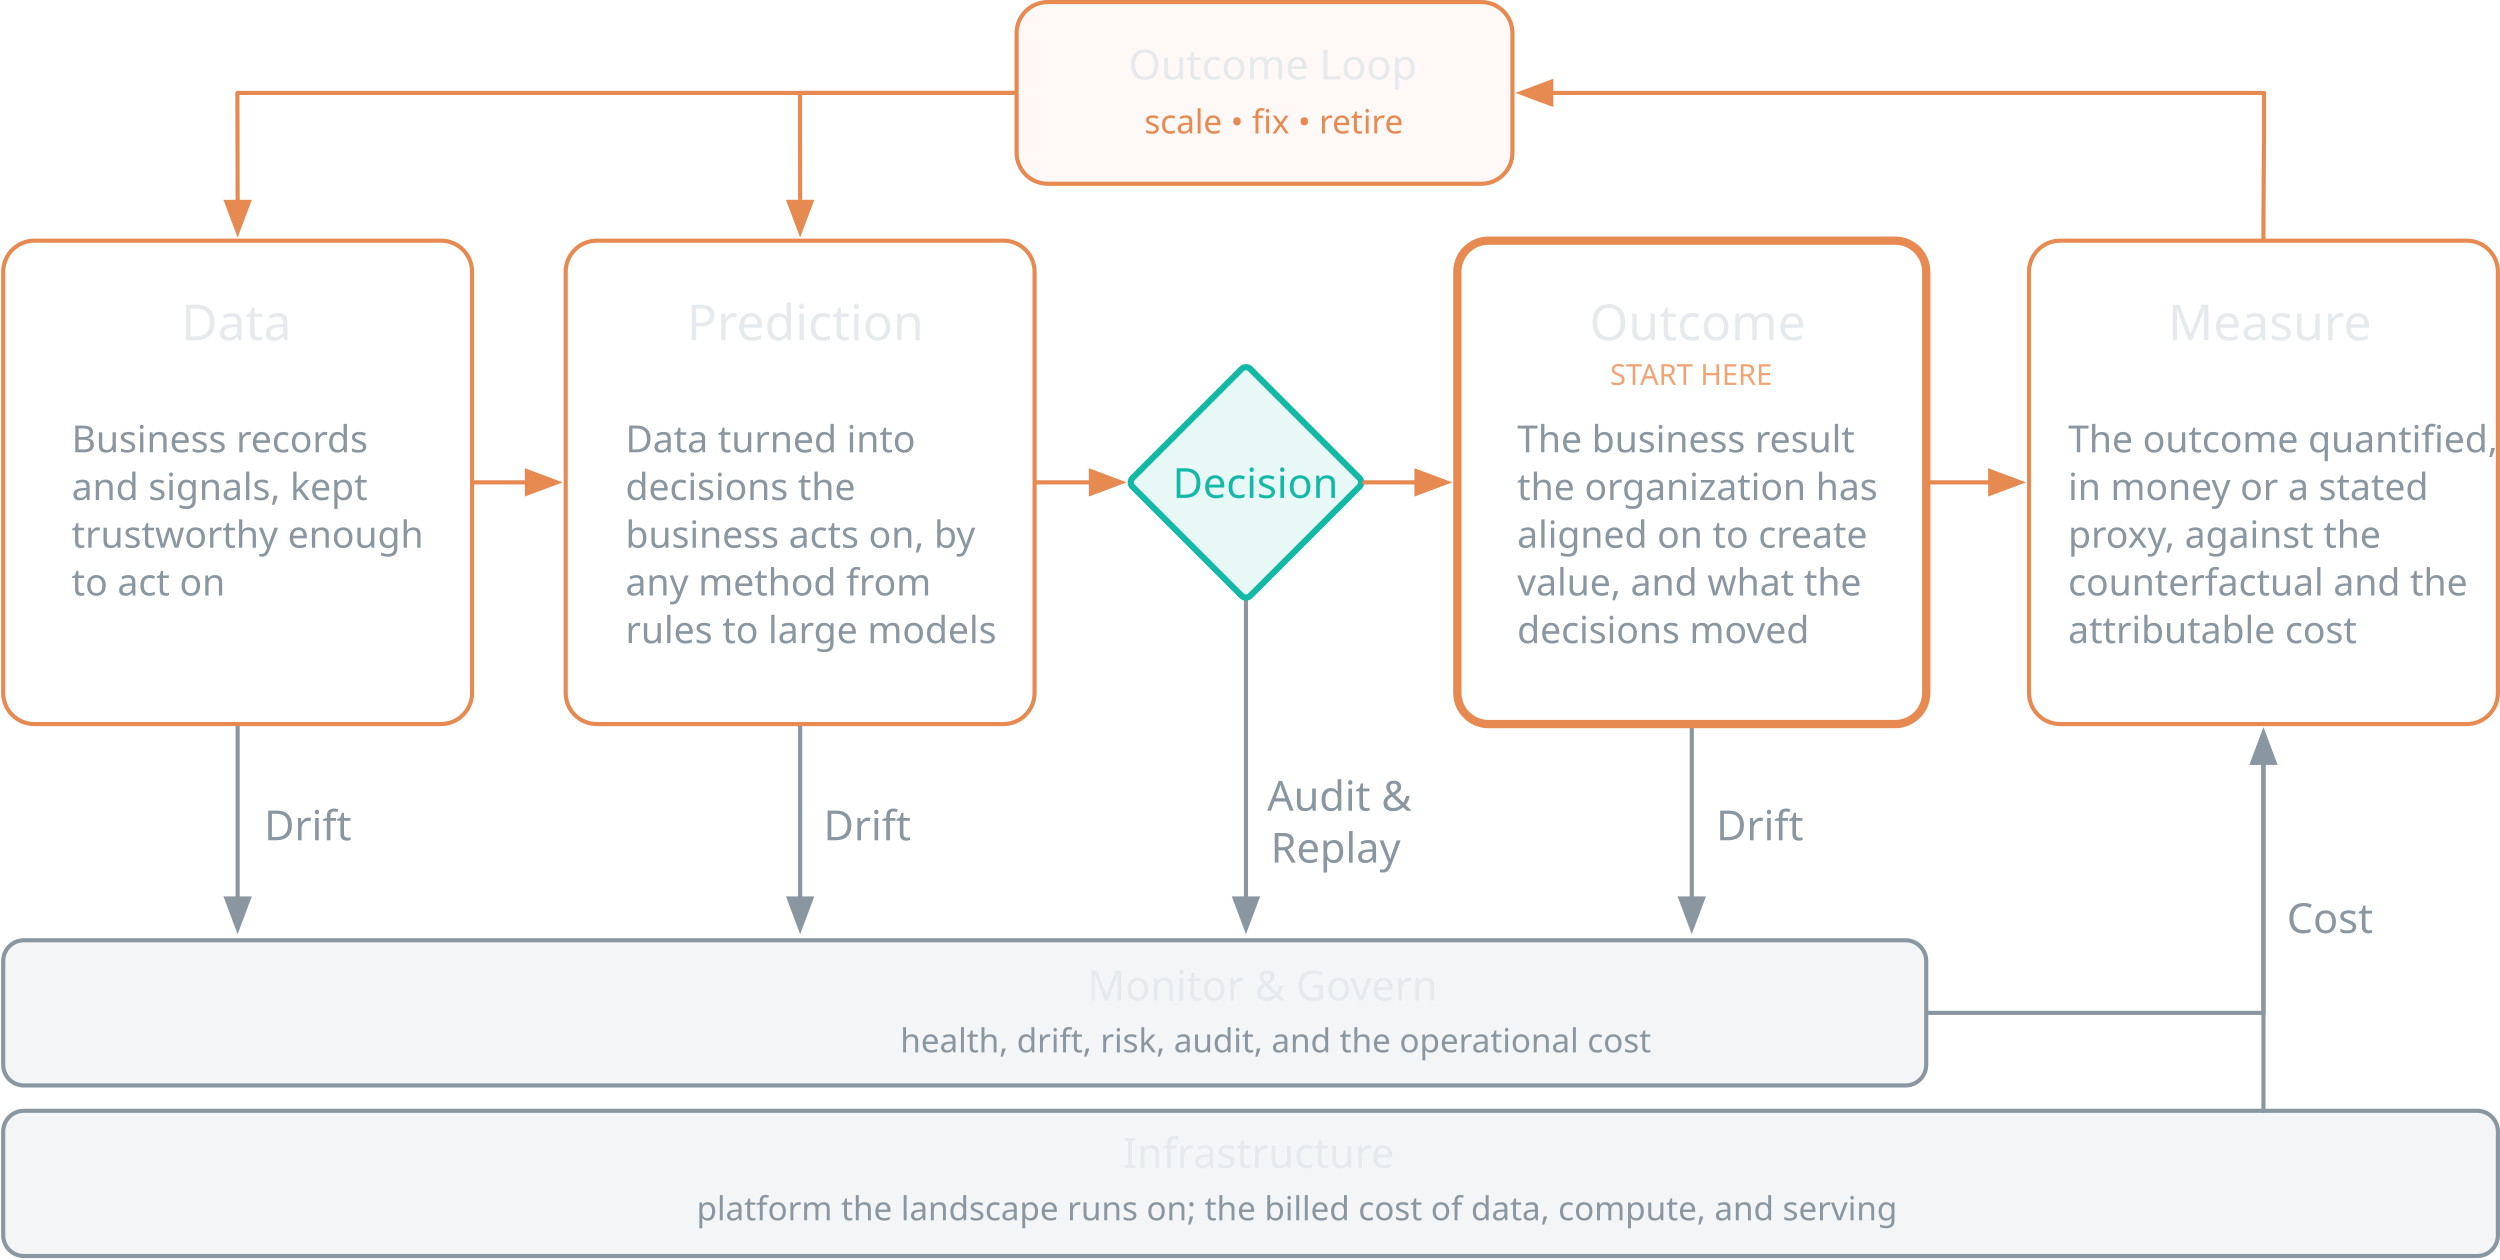
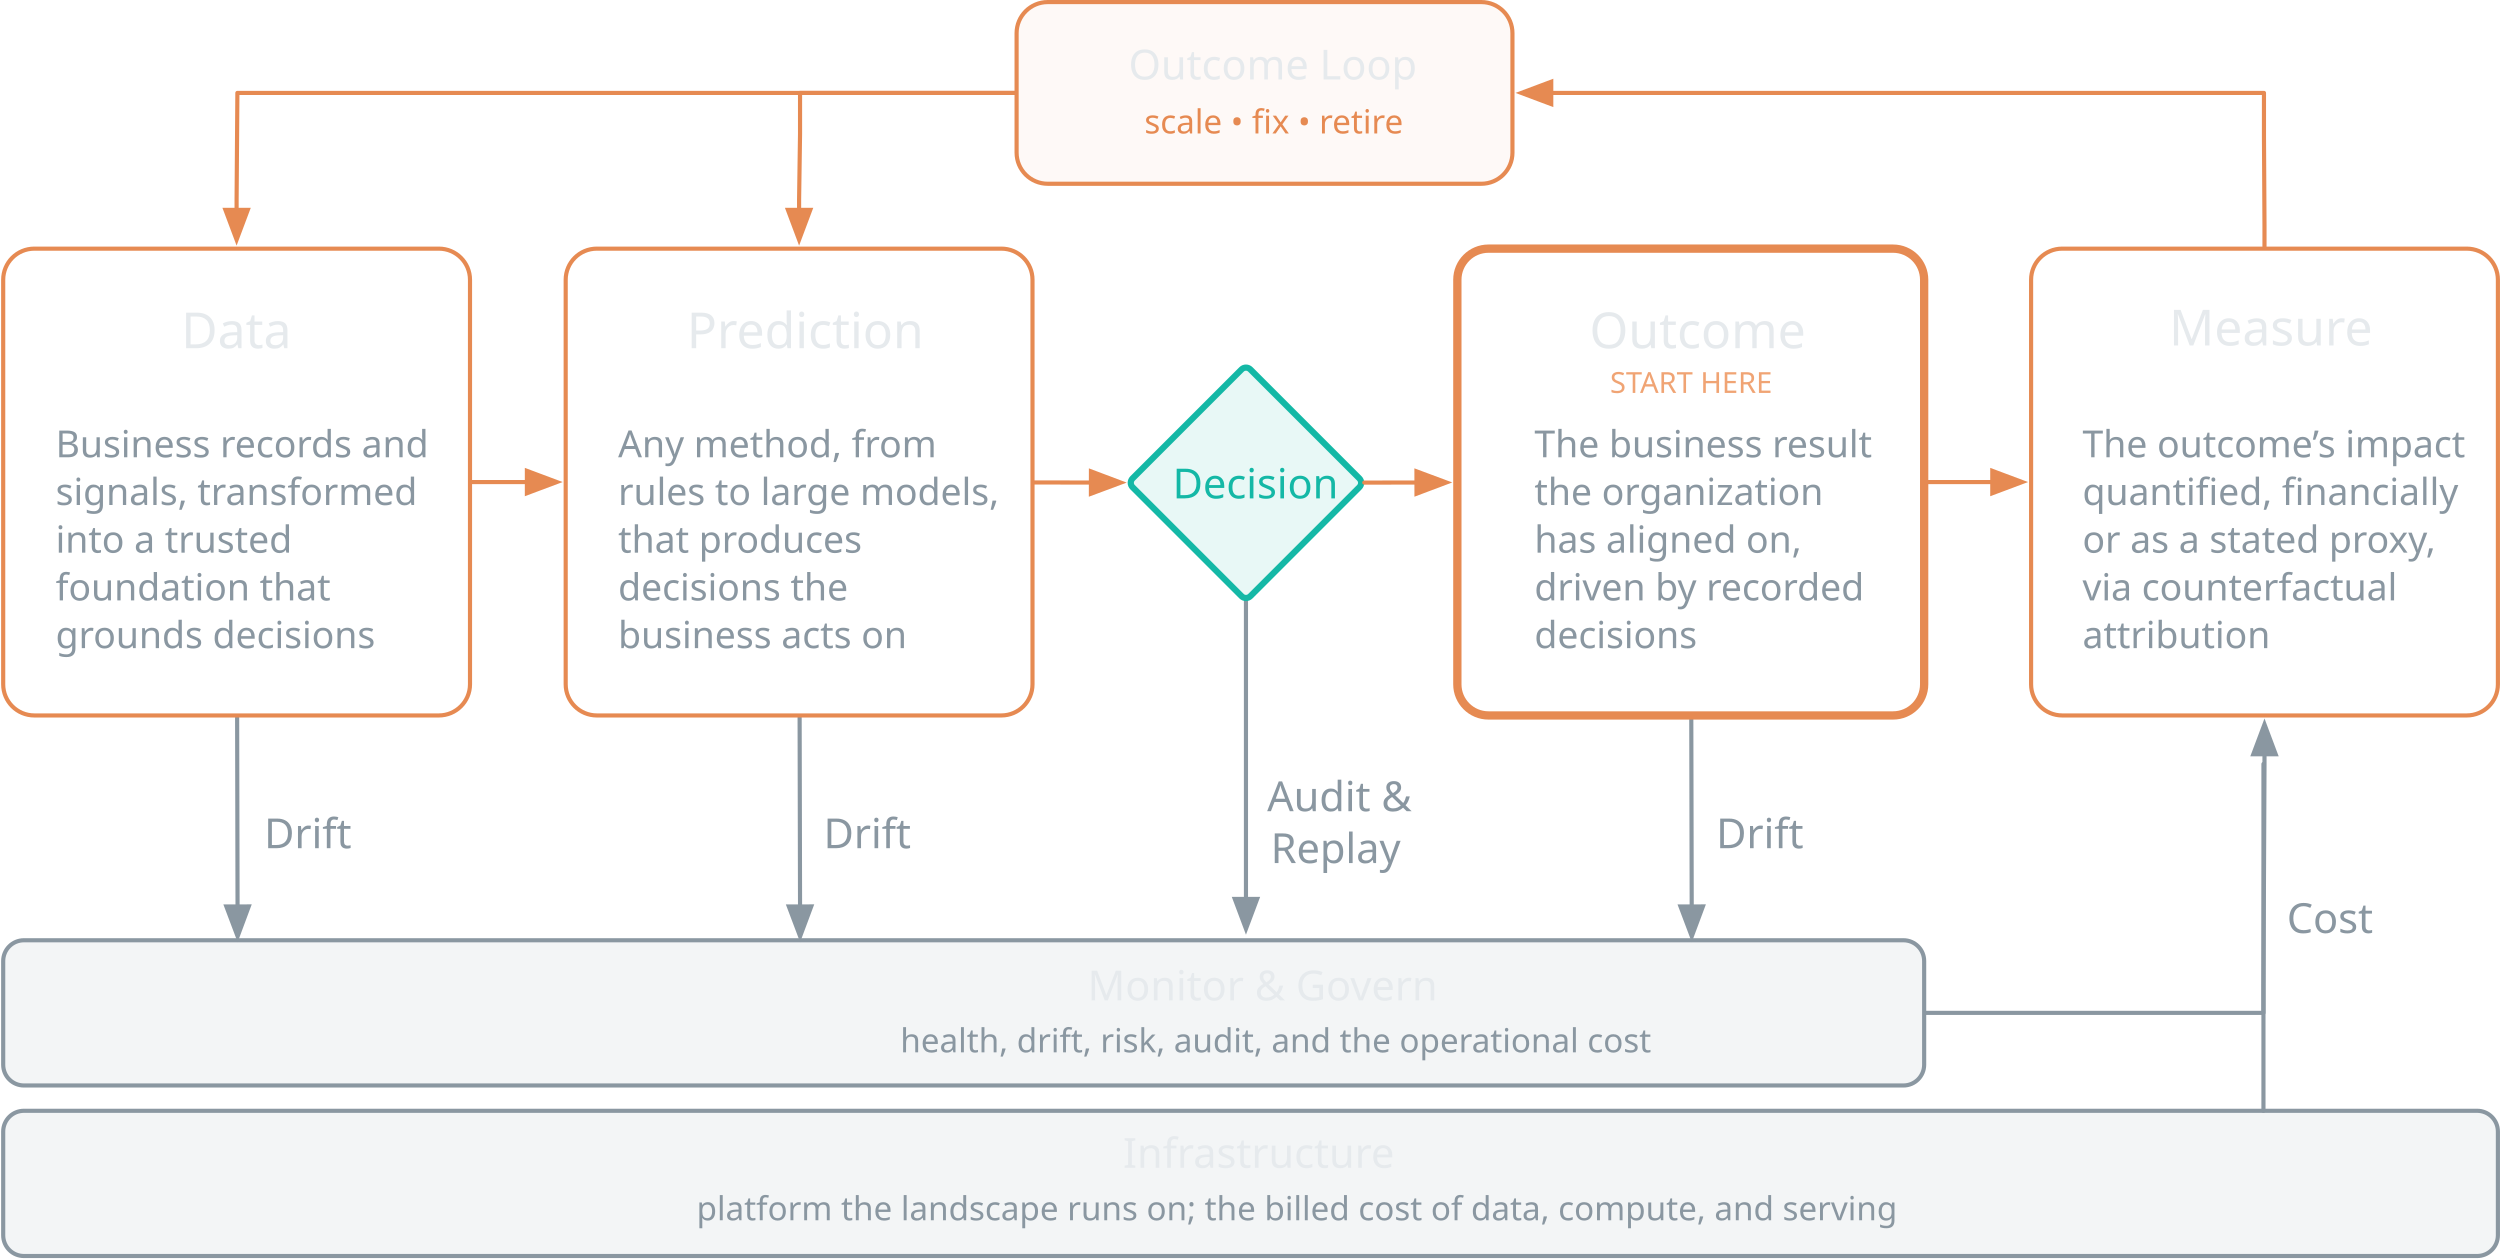
<svg xmlns="http://www.w3.org/2000/svg" version="1.1" viewBox="138 80 1205 607" width="1205" height="607">
  <defs>
    <marker orient="auto" overflow="visible" markerUnits="strokeWidth" id="FilledArrow_Marker" stroke-linejoin="miter" stroke-miterlimit="10" viewBox="-1 -4 10 8" markerWidth="10" markerHeight="8" color="#8a97a1">
      <g>
        <path d="M 7.2 0 L 0 -2.7 L 0 2.7 Z" fill="currentColor" stroke="currentColor" stroke-width="1" />
      </g>
    </marker>
    <marker orient="auto" overflow="visible" markerUnits="strokeWidth" id="FilledArrow_Marker_2" stroke-linejoin="miter" stroke-miterlimit="10" viewBox="-1 -4 10 8" markerWidth="10" markerHeight="8" color="#e68a52">
      <g>
        <path d="M 7.2 0 L 0 -2.7 L 0 2.7 Z" fill="currentColor" stroke="currentColor" stroke-width="1" />
      </g>
    </marker>
  </defs>
-   <g id="Canvas_1" fill="none" stroke="none" stroke-opacity="1" stroke-dasharray="none" fill-opacity="1">
+   <g id="Canvas_1" fill="none" stroke-opacity="1" stroke="none" stroke-dasharray="none" fill-opacity="1">
    <g id="Canvas_1_Layer_1">
      <g id="Group_82">
+         <g id="Line_87">
+           <line x1="1228.986" y1="615.4" x2="1228.986" y2="448.246" stroke="#8a97a1" stroke-linecap="round" stroke-linejoin="round" stroke-width="2" />
+         </g>
        <g id="Graphic_24">
          <path d="M 149.54 615.4 L 1331.986 615.4 C 1337.508 615.4 1341.986 619.877 1341.986 625.4 L 1341.986 675.4 C 1341.986 680.923 1337.508 685.4 1331.986 685.4 L 149.54 685.4 C 144.018 685.4 139.54 680.923 139.54 675.4 L 139.54 625.4 C 139.54 619.877 144.018 615.4 149.54 615.4 Z" fill="#8a97a1" fill-opacity=".1" />
          <path d="M 149.54 615.4 L 1331.986 615.4 C 1337.508 615.4 1341.986 619.877 1341.986 625.4 L 1341.986 675.4 C 1341.986 680.923 1337.508 685.4 1331.986 685.4 L 149.54 685.4 C 144.018 685.4 139.54 680.923 139.54 675.4 L 139.54 625.4 C 139.54 619.877 144.018 615.4 149.54 615.4 Z" stroke="#8a97a1" stroke-linecap="round" stroke-linejoin="round" stroke-width="2" />
        </g>
+         <g id="Graphic_85">
+           <text transform="translate(473.746 652.1726)" fill="#8a97a1">
+             <tspan font-family="Outfit" font-size="16" fill="#8a97a1" x="0" y="16" xml:space="preserve">platform the landscape runs on; the billed cost of data, compute, and serving</tspan>
+           </text>
+         </g>
        <g id="Graphic_81">
          <text transform="translate(679.263 622.8902)" fill="#e6eaed">
            <tspan font-family="Outfit" font-size="20" fill="#e6eaed" x="0" y="20" xml:space="preserve">Infrastructure</tspan>
          </text>
        </g>
-         <g id="Graphic_85">
-           <text transform="translate(473.746 652.1726)" fill="#8a97a1">
-             <tspan font-family="Outfit" font-size="16" fill="#8a97a1" x="0" y="16" xml:space="preserve">platform the landscape runs on; the billed cost of data, compute, and serving</tspan>
-           </text>
-         </g>
+       </g>
+       <g id="Graphic_89">
+         <text transform="translate(1240.264 509.7001)" fill="#8a97a1">
+           <tspan font-family="Outfit" font-size="20" fill="#8a97a1" x="0" y="20" xml:space="preserve">Cost</tspan>
+         </text>
      </g>
      <g id="Group_78">
        <g id="Line_34">
-           <path d="M 1067.443 568.204 L 1228.986 568.204 L 1228.986 447.7" marker-end="url(#FilledArrow_Marker)" stroke="#8a97a1" stroke-linecap="round" stroke-linejoin="round" stroke-width="2" />
+           <path d="M 1066.443 568.204 L 1228.986 568.204 L 1228.986 555.242 L 1229.486 448.546 L 1229.486 443.546" marker-end="url(#FilledArrow_Marker)" stroke="#8a97a1" stroke-linecap="round" stroke-linejoin="round" stroke-width="2" />
        </g>
        <g id="Graphic_21">
-           <path d="M 149.54 533.204 L 1056.443 533.204 C 1061.966 533.204 1066.443 537.681 1066.443 543.204 L 1066.443 593.204 C 1066.443 598.727 1061.966 603.204 1056.443 603.204 L 149.54 603.204 C 144.018 603.204 139.54 598.727 139.54 593.204 L 139.54 543.204 C 139.54 537.681 144.018 533.204 149.54 533.204 Z" fill="#8a97a1" fill-opacity=".1" />
-           <path d="M 149.54 533.204 L 1056.443 533.204 C 1061.966 533.204 1066.443 537.681 1066.443 543.204 L 1066.443 593.204 C 1066.443 598.727 1061.966 603.204 1056.443 603.204 L 149.54 603.204 C 144.018 603.204 139.54 598.727 139.54 593.204 L 139.54 543.204 C 139.54 537.681 144.018 533.204 149.54 533.204 Z" stroke="#8a97a1" stroke-linecap="round" stroke-linejoin="round" stroke-width="2" />
+           <path d="M 149.54 533.204 L 1055.443 533.204 C 1060.966 533.204 1065.443 537.681 1065.443 543.204 L 1065.443 593.204 C 1065.443 598.727 1060.966 603.204 1055.443 603.204 L 149.54 603.204 C 144.018 603.204 139.54 598.727 139.54 593.204 L 139.54 543.204 C 139.54 537.681 144.018 533.204 149.54 533.204 Z" fill="#8a97a1" fill-opacity=".1" />
+           <path d="M 149.54 533.204 L 1055.443 533.204 C 1060.966 533.204 1065.443 537.681 1065.443 543.204 L 1065.443 593.204 C 1065.443 598.727 1060.966 603.204 1055.443 603.204 L 149.54 603.204 C 144.018 603.204 139.54 598.727 139.54 593.204 L 139.54 543.204 C 139.54 537.681 144.018 533.204 149.54 533.204 Z" stroke="#8a97a1" stroke-linecap="round" stroke-linejoin="round" stroke-width="2" />
        </g>
        <g id="Graphic_84">
          <text transform="translate(570.227 571.2234)" fill="#8a97a1">
            <tspan font-family="Outfit" font-size="16" fill="#8a97a1" x="1.72" y="16" xml:space="preserve">health, drift, risk, audit, and the operational cost </tspan>
          </text>
        </g>
        <g id="Graphic_77">
          <text transform="translate(662.233 542.1856)" fill="#e6eaed">
            <tspan font-family="Outfit" font-size="20" fill="#e6eaed" x="6536993e-19" y="20" xml:space="preserve">Monitor &amp; Govern</tspan>
          </text>
        </g>
      </g>
      <g id="Group_76">
        <g id="Graphic_6">
-           <path d="M 1130.986 196 L 1326.986 196 C 1335.27 196 1341.986 202.716 1341.986 211 L 1341.986 414 C 1341.986 422.284 1335.27 429 1326.986 429 L 1130.986 429 C 1122.701 429 1115.986 422.284 1115.986 414 L 1115.986 211 C 1115.986 202.716 1122.701 196 1130.986 196 Z" stroke="#e68a52" stroke-linecap="round" stroke-linejoin="round" stroke-width="2" />
+           <path d="M 1131.986 199.846 L 1326.986 199.846 C 1335.27 199.846 1341.986 206.562 1341.986 214.846 L 1341.986 409.846 C 1341.986 418.13 1335.27 424.846 1326.986 424.846 L 1131.986 424.846 C 1123.701 424.846 1116.986 418.13 1116.986 409.846 L 1116.986 214.846 C 1116.986 206.562 1123.701 199.846 1131.986 199.846 Z" stroke="#e68a52" stroke-linecap="round" stroke-linejoin="round" stroke-width="2" />
+         </g>
+         <g id="Graphic_92">
+           <text transform="translate(1141.756 282.3969)" fill="#8a97a1">
+             <tspan font-family="Outfit" font-size="18" fill="#8a97a1" x="0" y="18" xml:space="preserve">The outcome’s impact </tspan>
+             <tspan font-family="Outfit" font-size="18" fill="#8a97a1" x="0" y="41" xml:space="preserve">quantified, financially </tspan>
+             <tspan font-family="Outfit" font-size="18" fill="#8a97a1" x="0" y="64" xml:space="preserve">or as a stated proxy, </tspan>
+             <tspan font-family="Outfit" font-size="18" fill="#8a97a1" x="0" y="87" xml:space="preserve">via counterfactual </tspan>
+             <tspan font-family="Outfit" font-size="18" fill="#8a97a1" x="0" y="110" xml:space="preserve">attribution</tspan>
+           </text>
        </g>
        <g id="Graphic_10">
-           <text transform="translate(1183.026 220)" fill="#e6eaed">
+           <text transform="translate(1183.526 222.5071)" fill="#e6eaed">
            <tspan font-family="Outfit" font-size="24" fill="#e6eaed" x="0" y="24" xml:space="preserve">Measure</tspan>
          </text>
        </g>
      </g>
      <g id="Group_72">
        <g id="Graphic_40">
-           <text transform="translate(965.1949 465)" fill="#8a97a1">
+           <text transform="translate(965.1949 468.8462)" fill="#8a97a1">
            <tspan font-family="Outfit" font-size="20" fill="#8a97a1" x="0" y="20" xml:space="preserve">Drift</tspan>
          </text>
        </g>
        <g id="Line_33">
-           <line x1="953.443" y1="431" x2="953.443" y2="513.069" marker-end="url(#FilledArrow_Marker)" stroke="#8a97a1" stroke-linecap="round" stroke-linejoin="round" stroke-width="2" />
+           <line x1="953.201" y1="426.846" x2="953.403" y2="516.915" marker-end="url(#FilledArrow_Marker)" stroke="#8a97a1" stroke-linecap="round" stroke-linejoin="round" stroke-width="2" />
        </g>
        <g id="Graphic_5">
-           <path d="M 855.443 196 L 1051.443 196 C 1059.727 196 1066.443 202.716 1066.443 211 L 1066.443 414 C 1066.443 422.284 1059.727 429 1051.443 429 L 855.443 429 C 847.159 429 840.443 422.284 840.443 414 L 840.443 211 C 840.443 202.716 847.159 196 855.443 196 Z" stroke="#e68a52" stroke-linecap="round" stroke-linejoin="round" stroke-width="4" />
+           <path d="M 855.443 199.846 L 1050.443 199.846 C 1058.727 199.846 1065.443 206.562 1065.443 214.846 L 1065.443 409.846 C 1065.443 418.13 1058.727 424.846 1050.443 424.846 L 855.443 424.846 C 847.159 424.846 840.443 418.13 840.443 409.846 L 840.443 214.846 C 840.443 206.562 847.159 199.846 855.443 199.846 Z" stroke="#e68a52" stroke-linecap="round" stroke-linejoin="round" stroke-width="4" />
+         </g>
+         <g id="Graphic_91">
+           <text transform="translate(877.58 282.3969)" fill="#8a97a1">
+             <tspan font-family="Outfit" font-size="18" fill="#8a97a1" x="0" y="18" xml:space="preserve">The business result </tspan>
+             <tspan font-family="Outfit" font-size="18" fill="#8a97a1" x="0" y="41" xml:space="preserve">the organization </tspan>
+             <tspan font-family="Outfit" font-size="18" fill="#8a97a1" x="0" y="64" xml:space="preserve">has aligned on, </tspan>
+             <tspan font-family="Outfit" font-size="18" fill="#8a97a1" x="0" y="87" xml:space="preserve">driven by recorded </tspan>
+             <tspan font-family="Outfit" font-size="18" fill="#8a97a1" x="0" y="110" xml:space="preserve">decisions</tspan>
+           </text>
        </g>
        <g id="Graphic_71">
-           <text transform="translate(914.0119 251.5429)" fill="#f0a474">
+           <text transform="translate(914.0119 255.3891)" fill="#f0a474">
            <tspan font-family="Outfit" font-size="14" fill="#f0a474" x="48316906e-20" y="14" xml:space="preserve">START HERE</tspan>
          </text>
        </g>
        <g id="Graphic_69">
-           <text transform="translate(904.1229 220)" fill="#e6eaed">
+           <text transform="translate(904.1229 223.8461)" fill="#e6eaed">
            <tspan font-family="Outfit" font-size="24" fill="#e6eaed" x="0" y="24" xml:space="preserve">Outcome</tspan>
          </text>
        </g>
      </g>
      <g id="Group_74">
        <g id="Graphic_83">
-           <text transform="translate(748.7758 450.777)" fill="#8a97a1">
+           <text transform="translate(748.7758 450.9906)" fill="#8a97a1">
            <tspan font-family="Outfit" font-size="20" fill="#8a97a1" x="0" y="20" xml:space="preserve">Audit &amp;</tspan>
            <tspan font-family="Outfit" font-size="20" fill="#8a97a1" x="1.72" y="45" xml:space="preserve">Replay</tspan>
          </text>
        </g>
        <g id="Line_42">
-           <line x1="738.553" y1="369.525" x2="738.553" y2="513.069" marker-end="url(#FilledArrow_Marker)" stroke="#8a97a1" stroke-linecap="round" stroke-linejoin="round" stroke-width="2" />
+           <line x1="738.553" y1="369.739" x2="738.553" y2="513.283" marker-end="url(#FilledArrow_Marker)" stroke="#8a97a1" stroke-linecap="round" stroke-linejoin="round" stroke-width="2" />
        </g>
        <g id="Graphic_18">
-           <path d="M 740.674 257.853 L 793.199 310.379 C 794.371 311.55 794.371 313.45 793.199 314.621 L 740.674 367.147 C 739.503 368.318 737.603 368.318 736.431 367.147 L 683.906 314.621 C 682.735 313.45 682.735 311.55 683.906 310.379 L 736.431 257.853 C 737.603 256.682 739.503 256.682 740.674 257.853 Z" fill="#14b8a6" fill-opacity=".1" />
-           <path d="M 740.674 257.853 L 793.199 310.379 C 794.371 311.55 794.371 313.45 793.199 314.621 L 740.674 367.147 C 739.503 368.318 737.603 368.318 736.431 367.147 L 683.906 314.621 C 682.735 313.45 682.735 311.55 683.906 310.379 L 736.431 257.853 C 737.603 256.682 739.503 256.682 740.674 257.853 Z" stroke="#14b8a6" stroke-linecap="round" stroke-linejoin="round" stroke-width="3" />
+           <path d="M 740.674 258.067 L 793.199 310.592 C 794.371 311.764 794.371 313.663 793.199 314.835 L 740.674 367.36 C 739.503 368.532 737.603 368.532 736.431 367.36 L 683.906 314.835 C 682.735 313.663 682.735 311.764 683.906 310.592 L 736.431 258.067 C 737.603 256.895 739.503 256.895 740.674 258.067 Z" fill="#14b8a6" fill-opacity=".1" />
+           <path d="M 740.674 258.067 L 793.199 310.592 C 794.371 311.764 794.371 313.663 793.199 314.835 L 740.674 367.36 C 739.503 368.532 737.603 368.532 736.431 367.36 L 683.906 314.835 C 682.735 313.663 682.735 311.764 683.906 310.592 L 736.431 258.067 C 737.603 256.895 739.503 256.895 740.674 258.067 Z" stroke="#14b8a6" stroke-linecap="round" stroke-linejoin="round" stroke-width="3" />
        </g>
        <g id="Graphic_73">
-           <text transform="translate(703.223 300)" fill="#14b8a6">
+           <text transform="translate(703.223 300.2135)" fill="#14b8a6">
            <tspan font-family="Outfit" font-size="20" fill="#14b8a6" x="8668621e-19" y="20" xml:space="preserve">Decision</tspan>
          </text>
        </g>
      </g>
      <g id="Group_79">
        <g id="Graphic_39">
-           <text transform="translate(534.9641 465)" fill="#8a97a1">
+           <text transform="translate(534.9641 468.8462)" fill="#8a97a1">
            <tspan font-family="Outfit" font-size="20" fill="#8a97a1" x="0" y="20" xml:space="preserve">Drift</tspan>
          </text>
        </g>
        <g id="Line_32">
-           <line x1="523.663" y1="430" x2="523.663" y2="513.069" marker-end="url(#FilledArrow_Marker)" stroke="#8a97a1" stroke-linecap="round" stroke-linejoin="round" stroke-width="2" />
+           <line x1="523.418" y1="425.846" x2="523.623" y2="516.915" marker-end="url(#FilledArrow_Marker)" stroke="#8a97a1" stroke-linecap="round" stroke-linejoin="round" stroke-width="2" />
        </g>
        <g id="Graphic_3">
-           <path d="M 425.663 196 L 621.663 196 C 629.947 196 636.663 202.716 636.663 211 L 636.663 414 C 636.663 422.284 629.947 429 621.663 429 L 425.663 429 C 417.378 429 410.663 422.284 410.663 414 L 410.663 211 C 410.663 202.716 417.378 196 425.663 196 Z" stroke="#e68a52" stroke-linecap="round" stroke-linejoin="round" stroke-width="2" />
+           <path d="M 425.663 199.846 L 620.663 199.846 C 628.947 199.846 635.663 206.562 635.663 214.846 L 635.663 409.846 C 635.663 418.13 628.947 424.846 620.663 424.846 L 425.663 424.846 C 417.378 424.846 410.663 418.13 410.663 409.846 L 410.663 214.846 C 410.663 206.562 417.378 199.846 425.663 199.846 Z" stroke="#e68a52" stroke-linecap="round" stroke-linejoin="round" stroke-width="2" />
+         </g>
+         <g id="Graphic_90">
+           <text transform="translate(435.9327 282.3969)" fill="#8a97a1">
+             <tspan font-family="Outfit" font-size="18" fill="#8a97a1" x="0" y="18" xml:space="preserve">Any method, from </tspan>
+             <tspan font-family="Outfit" font-size="18" fill="#8a97a1" x="0" y="41" xml:space="preserve">rules to large models, </tspan>
+             <tspan font-family="Outfit" font-size="18" fill="#8a97a1" x="0" y="64" xml:space="preserve">that produces </tspan>
+             <tspan font-family="Outfit" font-size="18" fill="#8a97a1" x="0" y="87" xml:space="preserve">decisions the </tspan>
+             <tspan font-family="Outfit" font-size="18" fill="#8a97a1" x="0" y="110" xml:space="preserve">business acts on</tspan>
+           </text>
        </g>
        <g id="Graphic_66">
-           <text transform="translate(469.0626 220)" fill="#e6eaed">
+           <text transform="translate(469.0626 223.8461)" fill="#e6eaed">
            <tspan font-family="Outfit" font-size="24" fill="#e6eaed" x="35527137e-20" y="24" xml:space="preserve">Prediction</tspan>
          </text>
        </g>
      </g>
      <g id="Group_80">
        <g id="Graphic_38">
-           <text transform="translate(265.32 465)" fill="#8a97a1">
+           <text transform="translate(265.32 468.8462)" fill="#8a97a1">
            <tspan font-family="Outfit" font-size="20" fill="#8a97a1" x="0" y="20" xml:space="preserve">Drift</tspan>
          </text>
        </g>
        <g id="Line_31">
-           <line x1="252.54" y1="430" x2="252.54" y2="513.069" marker-end="url(#FilledArrow_Marker)" stroke="#8a97a1" stroke-linecap="round" stroke-linejoin="round" stroke-width="2" />
+           <line x1="252.296" y1="425.846" x2="252.501" y2="516.915" marker-end="url(#FilledArrow_Marker)" stroke="#8a97a1" stroke-linecap="round" stroke-linejoin="round" stroke-width="2" />
        </g>
        <g id="Graphic_2">
-           <path d="M 154.54 196 L 350.54 196 C 358.825 196 365.54 202.716 365.54 211 L 365.54 414 C 365.54 422.284 358.825 429 350.54 429 L 154.54 429 C 146.256 429 139.54 422.284 139.54 414 L 139.54 211 C 139.54 202.716 146.256 196 154.54 196 Z" stroke="#e68a52" stroke-linecap="round" stroke-linejoin="round" stroke-width="2" />
+           <path d="M 154.54 199.846 L 349.54 199.846 C 357.825 199.846 364.54 206.562 364.54 214.846 L 364.54 409.846 C 364.54 418.13 357.825 424.846 349.54 424.846 L 154.54 424.846 C 146.256 424.846 139.54 418.13 139.54 409.846 L 139.54 214.846 C 139.54 206.562 146.256 199.846 154.54 199.846 Z" stroke="#e68a52" stroke-linecap="round" stroke-linejoin="round" stroke-width="2" />
+         </g>
+         <g id="Graphic_88">
+           <text transform="translate(164.8106 282.3969)" fill="#8a97a1">
+             <tspan font-family="Outfit" font-size="18" fill="#8a97a1" x="0" y="18" xml:space="preserve">Business records and </tspan>
+             <tspan font-family="Outfit" font-size="18" fill="#8a97a1" x="0" y="41" xml:space="preserve">signals, transformed </tspan>
+             <tspan font-family="Outfit" font-size="18" fill="#8a97a1" x="0" y="64" xml:space="preserve">into a trusted </tspan>
+             <tspan font-family="Outfit" font-size="18" fill="#8a97a1" x="0" y="87" xml:space="preserve">foundation that </tspan>
+             <tspan font-family="Outfit" font-size="18" fill="#8a97a1" x="0" y="110" xml:space="preserve">grounds decisions</tspan>
+           </text>
        </g>
        <g id="Graphic_63">
-           <text transform="translate(225.3724 220)" fill="#e6eaed">
+           <text transform="translate(225.3724 223.8461)" fill="#e6eaed">
            <tspan font-family="Outfit" font-size="24" fill="#e6eaed" x="0" y="24" xml:space="preserve">Data</tspan>
          </text>
        </g>
      </g>
      <g id="Group_75">
        <g id="Graphic_46">
          <path d="M 643 81 L 852 81 C 860.284 81 867 87.716 867 96 L 867 153.575 C 867 161.859 860.284 168.575 852 168.575 L 643 168.575 C 634.716 168.575 628 161.859 628 153.575 L 628 96 C 628 87.716 634.716 81 643 81 Z" fill="#e68a52" fill-opacity=".05" />
          <path d="M 643 81 L 852 81 C 860.284 81 867 87.716 867 96 L 867 153.575 C 867 161.859 860.284 168.575 852 168.575 L 643 168.575 C 634.716 168.575 628 161.859 628 153.575 L 628 96 C 628 87.716 634.716 81 643 81 Z" stroke="#e68a52" stroke-linecap="round" stroke-linejoin="round" stroke-width="2" />
        </g>
        <g id="Graphic_57">
          <text transform="translate(687.932 128.3237)" fill="#e68a52">
            <tspan font-family="Outfit" font-size="16" fill="#e68a52" x="1.664" y="16" xml:space="preserve">scale • fix • retire </tspan>
          </text>
        </g>
        <g id="Graphic_54">
          <text transform="translate(681.96 98.30631)" fill="#e6eaed">
            <tspan font-family="Outfit" font-size="20" fill="#e6eaed" x="881073e-18" y="20" xml:space="preserve">Outcome Loop</tspan>
          </text>
        </g>
      </g>
      <g id="Line_27">
-         <line x1="366.54" y1="312.5" x2="391.963" y2="312.5" marker-end="url(#FilledArrow_Marker_2)" stroke="#e68a52" stroke-linecap="round" stroke-linejoin="round" stroke-width="2" />
+         <line x1="365.54" y1="312.346" x2="391.963" y2="312.346" marker-end="url(#FilledArrow_Marker_2)" stroke="#e68a52" stroke-linecap="round" stroke-linejoin="round" stroke-width="2" />
      </g>
      <g id="Line_28">
-         <line x1="1068.443" y1="312.5" x2="1097.286" y2="312.5" marker-end="url(#FilledArrow_Marker_2)" stroke="#e68a52" stroke-linecap="round" stroke-linejoin="round" stroke-width="2" />
+         <line x1="1067.443" y1="312.346" x2="1098.286" y2="312.346" marker-end="url(#FilledArrow_Marker_2)" stroke="#e68a52" stroke-linecap="round" stroke-linejoin="round" stroke-width="2" />
      </g>
      <g id="Line_29">
-         <line x1="637.663" y1="312.5" x2="663.827" y2="312.5" marker-end="url(#FilledArrow_Marker_2)" stroke="#e68a52" stroke-linecap="round" stroke-linejoin="round" stroke-width="2" />
+         <line x1="636.663" y1="312.54" x2="663.828" y2="312.586" marker-end="url(#FilledArrow_Marker_2)" stroke="#e68a52" stroke-linecap="round" stroke-linejoin="round" stroke-width="2" />
      </g>
      <g id="Line_30">
-         <line x1="795.578" y1="312.5" x2="820.743" y2="312.5" marker-end="url(#FilledArrow_Marker_2)" stroke="#e68a52" stroke-linecap="round" stroke-linejoin="round" stroke-width="2" />
+         <line x1="795.577" y1="312.616" x2="820.743" y2="312.573" marker-end="url(#FilledArrow_Marker_2)" stroke="#e68a52" stroke-linecap="round" stroke-linejoin="round" stroke-width="2" />
      </g>
      <g id="Line_48">
-         <path d="M 1228.986 195 L 1228.986 185 L 1229.233 145.828 L 1229.233 124.787 L 885.7 124.787" marker-end="url(#FilledArrow_Marker_2)" stroke="#e68a52" stroke-linecap="round" stroke-linejoin="round" stroke-width="2" />
+         <path d="M 1229.486 198.846 L 1229.486 188.846 L 1229.233 145.828 L 1229.233 124.787 L 885.7 124.787" marker-end="url(#FilledArrow_Marker_2)" stroke="#e68a52" stroke-linecap="round" stroke-linejoin="round" stroke-width="2" />
      </g>
      <g id="Line_49">
-         <path d="M 627 124.787 L 523.619 124.787 L 523.619 144.621 L 523.663 172.3 L 523.663 177.3" marker-end="url(#FilledArrow_Marker_2)" stroke="#e68a52" stroke-linecap="round" stroke-linejoin="round" stroke-width="2" />
+         <path d="M 627 124.787 L 523.619 124.787 L 523.619 144.621 L 523.163 176.146 L 523.163 181.146" marker-end="url(#FilledArrow_Marker_2)" stroke="#e68a52" stroke-linecap="round" stroke-linejoin="round" stroke-width="2" />
      </g>
      <g id="Line_50">
-         <path d="M 627 124.787 L 252.416 124.787 L 252.54 172.3 L 252.54 177.3" marker-end="url(#FilledArrow_Marker_2)" stroke="#e68a52" stroke-linecap="round" stroke-linejoin="round" stroke-width="2" />
-       </g>
-       <g id="Line_87">
-         <line x1="1228.986" y1="615.4" x2="1228.986" y2="448.246" stroke="#8a97a1" stroke-linecap="round" stroke-linejoin="round" stroke-width="2" />
-       </g>
-       <g id="Graphic_88">
-         <text transform="translate(172.5404 280)" fill="#8a97a1">
-           <tspan font-family="Outfit" font-size="18" fill="#8a97a1" x="0" y="18" xml:space="preserve">Business records </tspan>
-           <tspan font-family="Outfit" font-size="18" fill="#8a97a1" x="0" y="41" xml:space="preserve">and signals, kept </tspan>
-           <tspan font-family="Outfit" font-size="18" fill="#8a97a1" x="0" y="64" xml:space="preserve">trustworthy enough </tspan>
-           <tspan font-family="Outfit" font-size="18" fill="#8a97a1" x="0" y="87" xml:space="preserve">to act on</tspan>
-         </text>
-       </g>
-       <g id="Graphic_89">
-         <text transform="translate(1240.264 509.7001)" fill="#8a97a1">
-           <tspan font-family="Outfit" font-size="20" fill="#8a97a1" x="0" y="20" xml:space="preserve">Cost</tspan>
-         </text>
-       </g>
-       <g id="Graphic_90">
-         <text transform="translate(439.4938 280)" fill="#8a97a1">
-           <tspan font-family="Outfit" font-size="18" fill="#8a97a1" x="0" y="18" xml:space="preserve">Data turned into </tspan>
-           <tspan font-family="Outfit" font-size="18" fill="#8a97a1" x="0" y="41" xml:space="preserve">decisions the </tspan>
-           <tspan font-family="Outfit" font-size="18" fill="#8a97a1" x="0" y="64" xml:space="preserve">business acts on, by </tspan>
-           <tspan font-family="Outfit" font-size="18" fill="#8a97a1" x="0" y="87" xml:space="preserve">any method from </tspan>
-           <tspan font-family="Outfit" font-size="18" fill="#8a97a1" x="0" y="110" xml:space="preserve">rules to large models</tspan>
-         </text>
-       </g>
-       <g id="Graphic_91">
-         <text transform="translate(869.2742 280)" fill="#8a97a1">
-           <tspan font-family="Outfit" font-size="18" fill="#8a97a1" x="0" y="18" xml:space="preserve">The business result </tspan>
-           <tspan font-family="Outfit" font-size="18" fill="#8a97a1" x="0" y="41" xml:space="preserve">the organization has </tspan>
-           <tspan font-family="Outfit" font-size="18" fill="#8a97a1" x="0" y="64" xml:space="preserve">aligned on to create </tspan>
-           <tspan font-family="Outfit" font-size="18" fill="#8a97a1" x="0" y="87" xml:space="preserve">value, and what the </tspan>
-           <tspan font-family="Outfit" font-size="18" fill="#8a97a1" x="0" y="110" xml:space="preserve">decisions moved</tspan>
-         </text>
-       </g>
-       <g id="Graphic_92">
-         <text transform="translate(1134.842 280)" fill="#8a97a1">
-           <tspan font-family="Outfit" font-size="18" fill="#8a97a1" x="0" y="18" xml:space="preserve">The outcome quantified, </tspan>
-           <tspan font-family="Outfit" font-size="18" fill="#8a97a1" x="0" y="41" xml:space="preserve">in money or a stated </tspan>
-           <tspan font-family="Outfit" font-size="18" fill="#8a97a1" x="0" y="64" xml:space="preserve">proxy, against the </tspan>
-           <tspan font-family="Outfit" font-size="18" fill="#8a97a1" x="0" y="87" xml:space="preserve">counterfactual and the </tspan>
-           <tspan font-family="Outfit" font-size="18" fill="#8a97a1" x="0" y="110" xml:space="preserve">attributable cost</tspan>
-         </text>
+         <path d="M 627 124.787 L 252.416 124.787 L 252.04 176.146 L 252.04 181.146" marker-end="url(#FilledArrow_Marker_2)" stroke="#e68a52" stroke-linecap="round" stroke-linejoin="round" stroke-width="2" />
      </g>
    </g>
  </g>
</svg>
